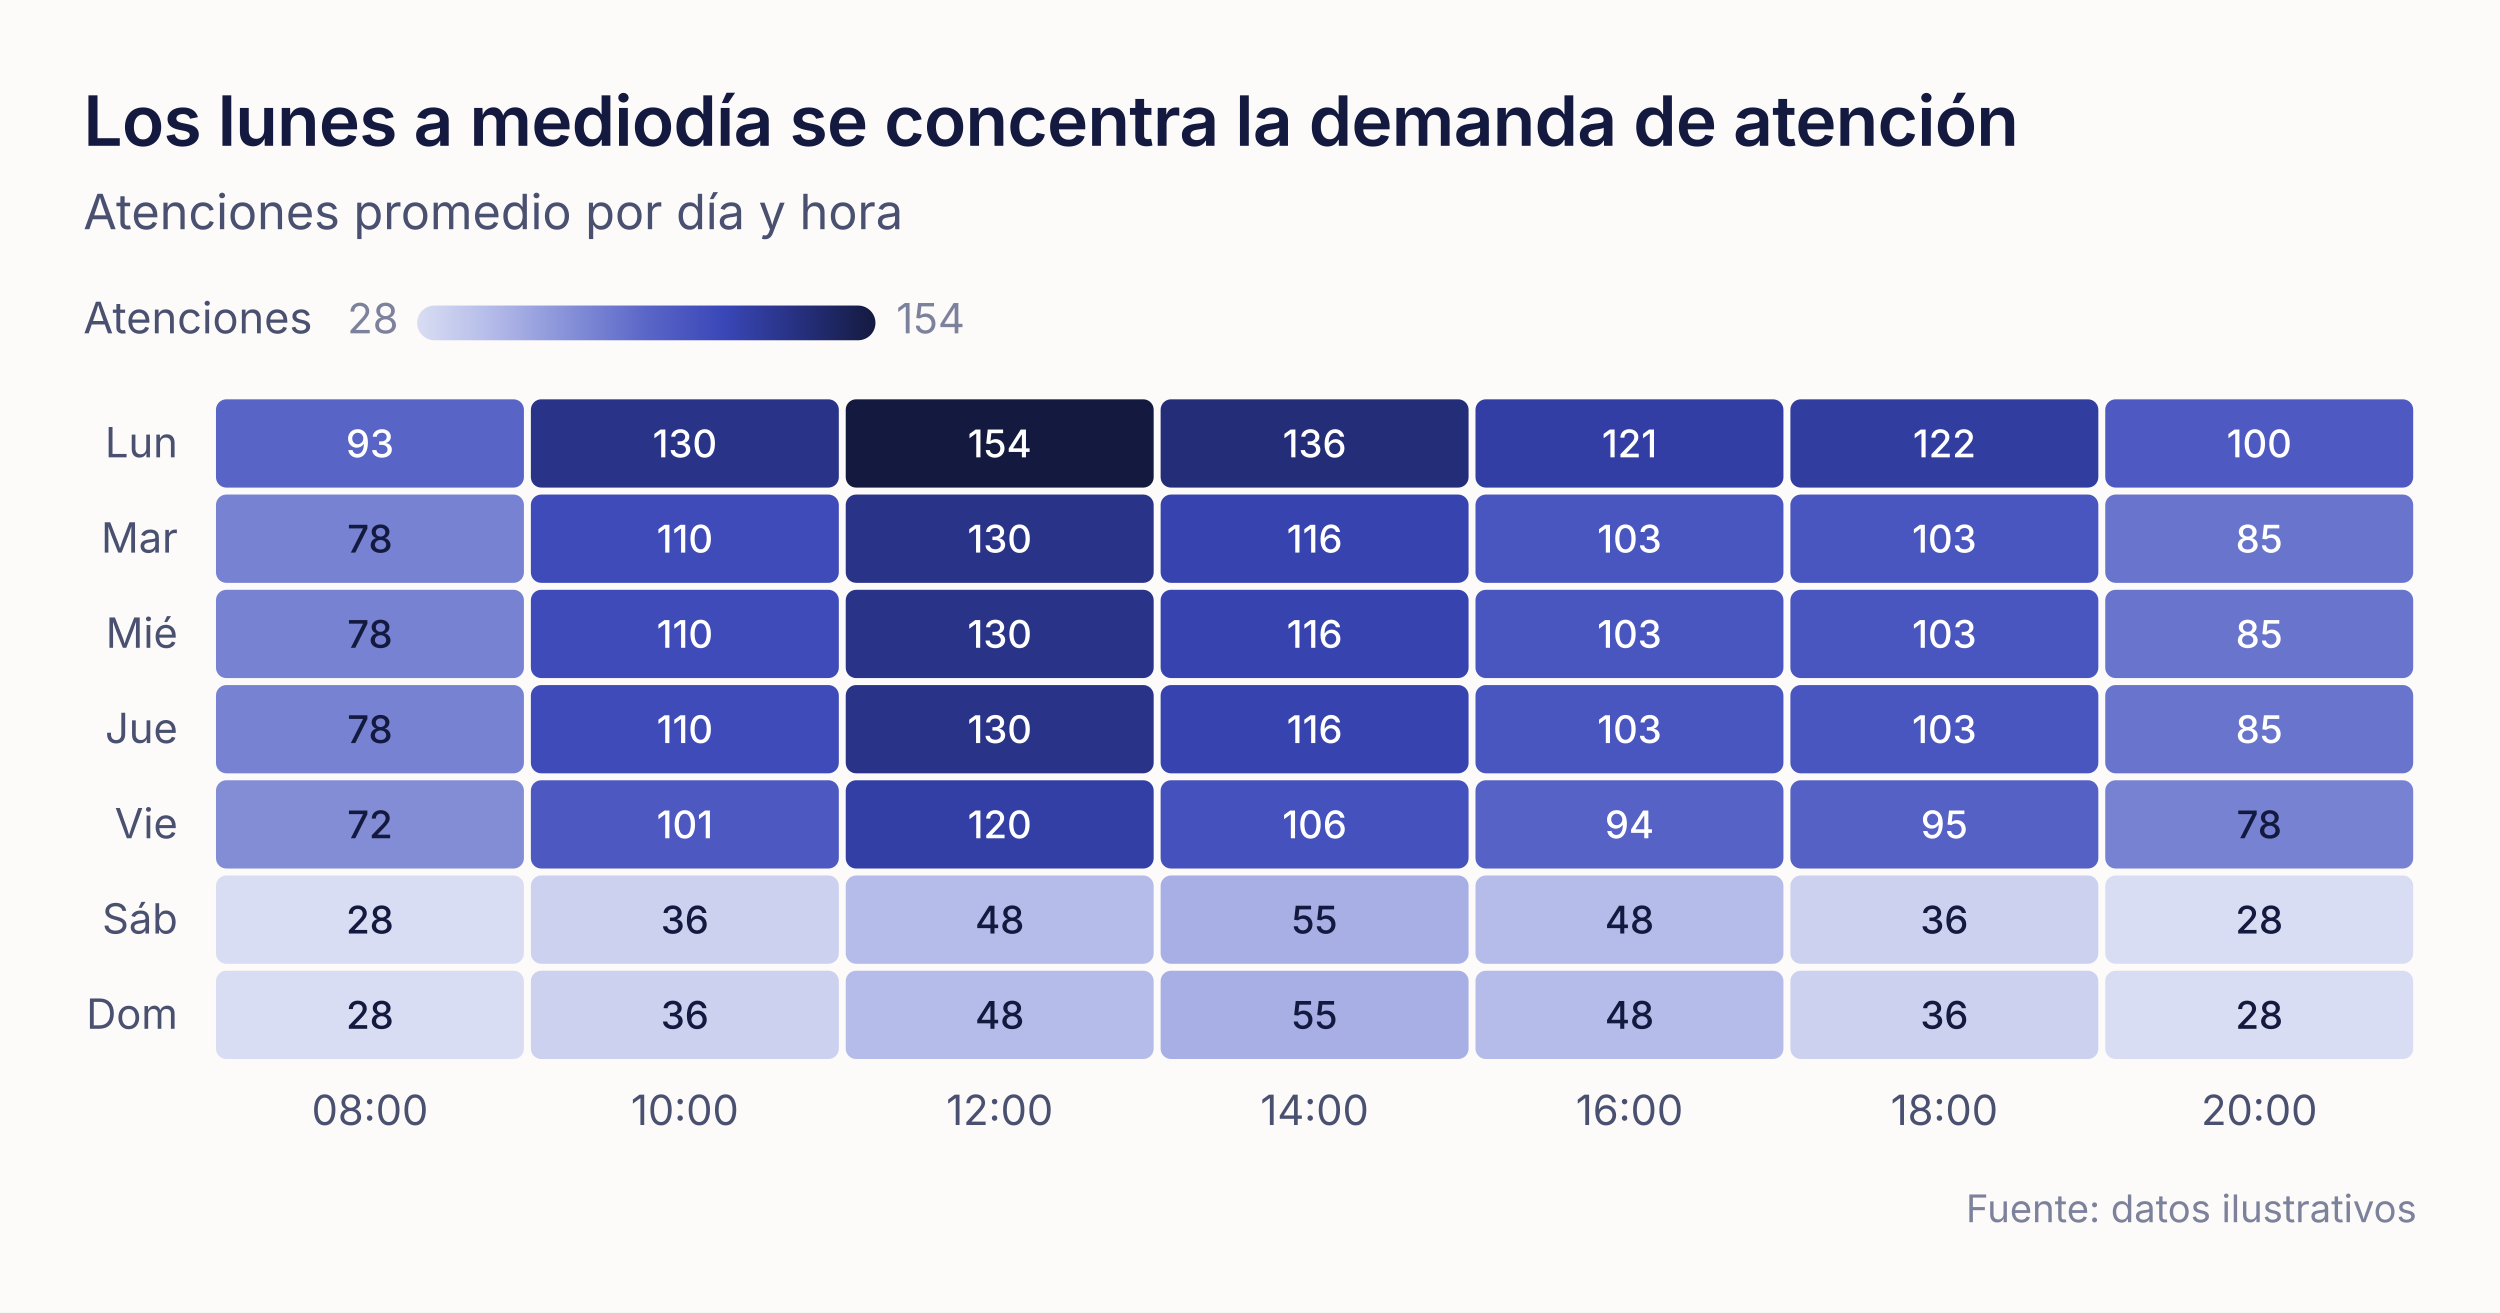
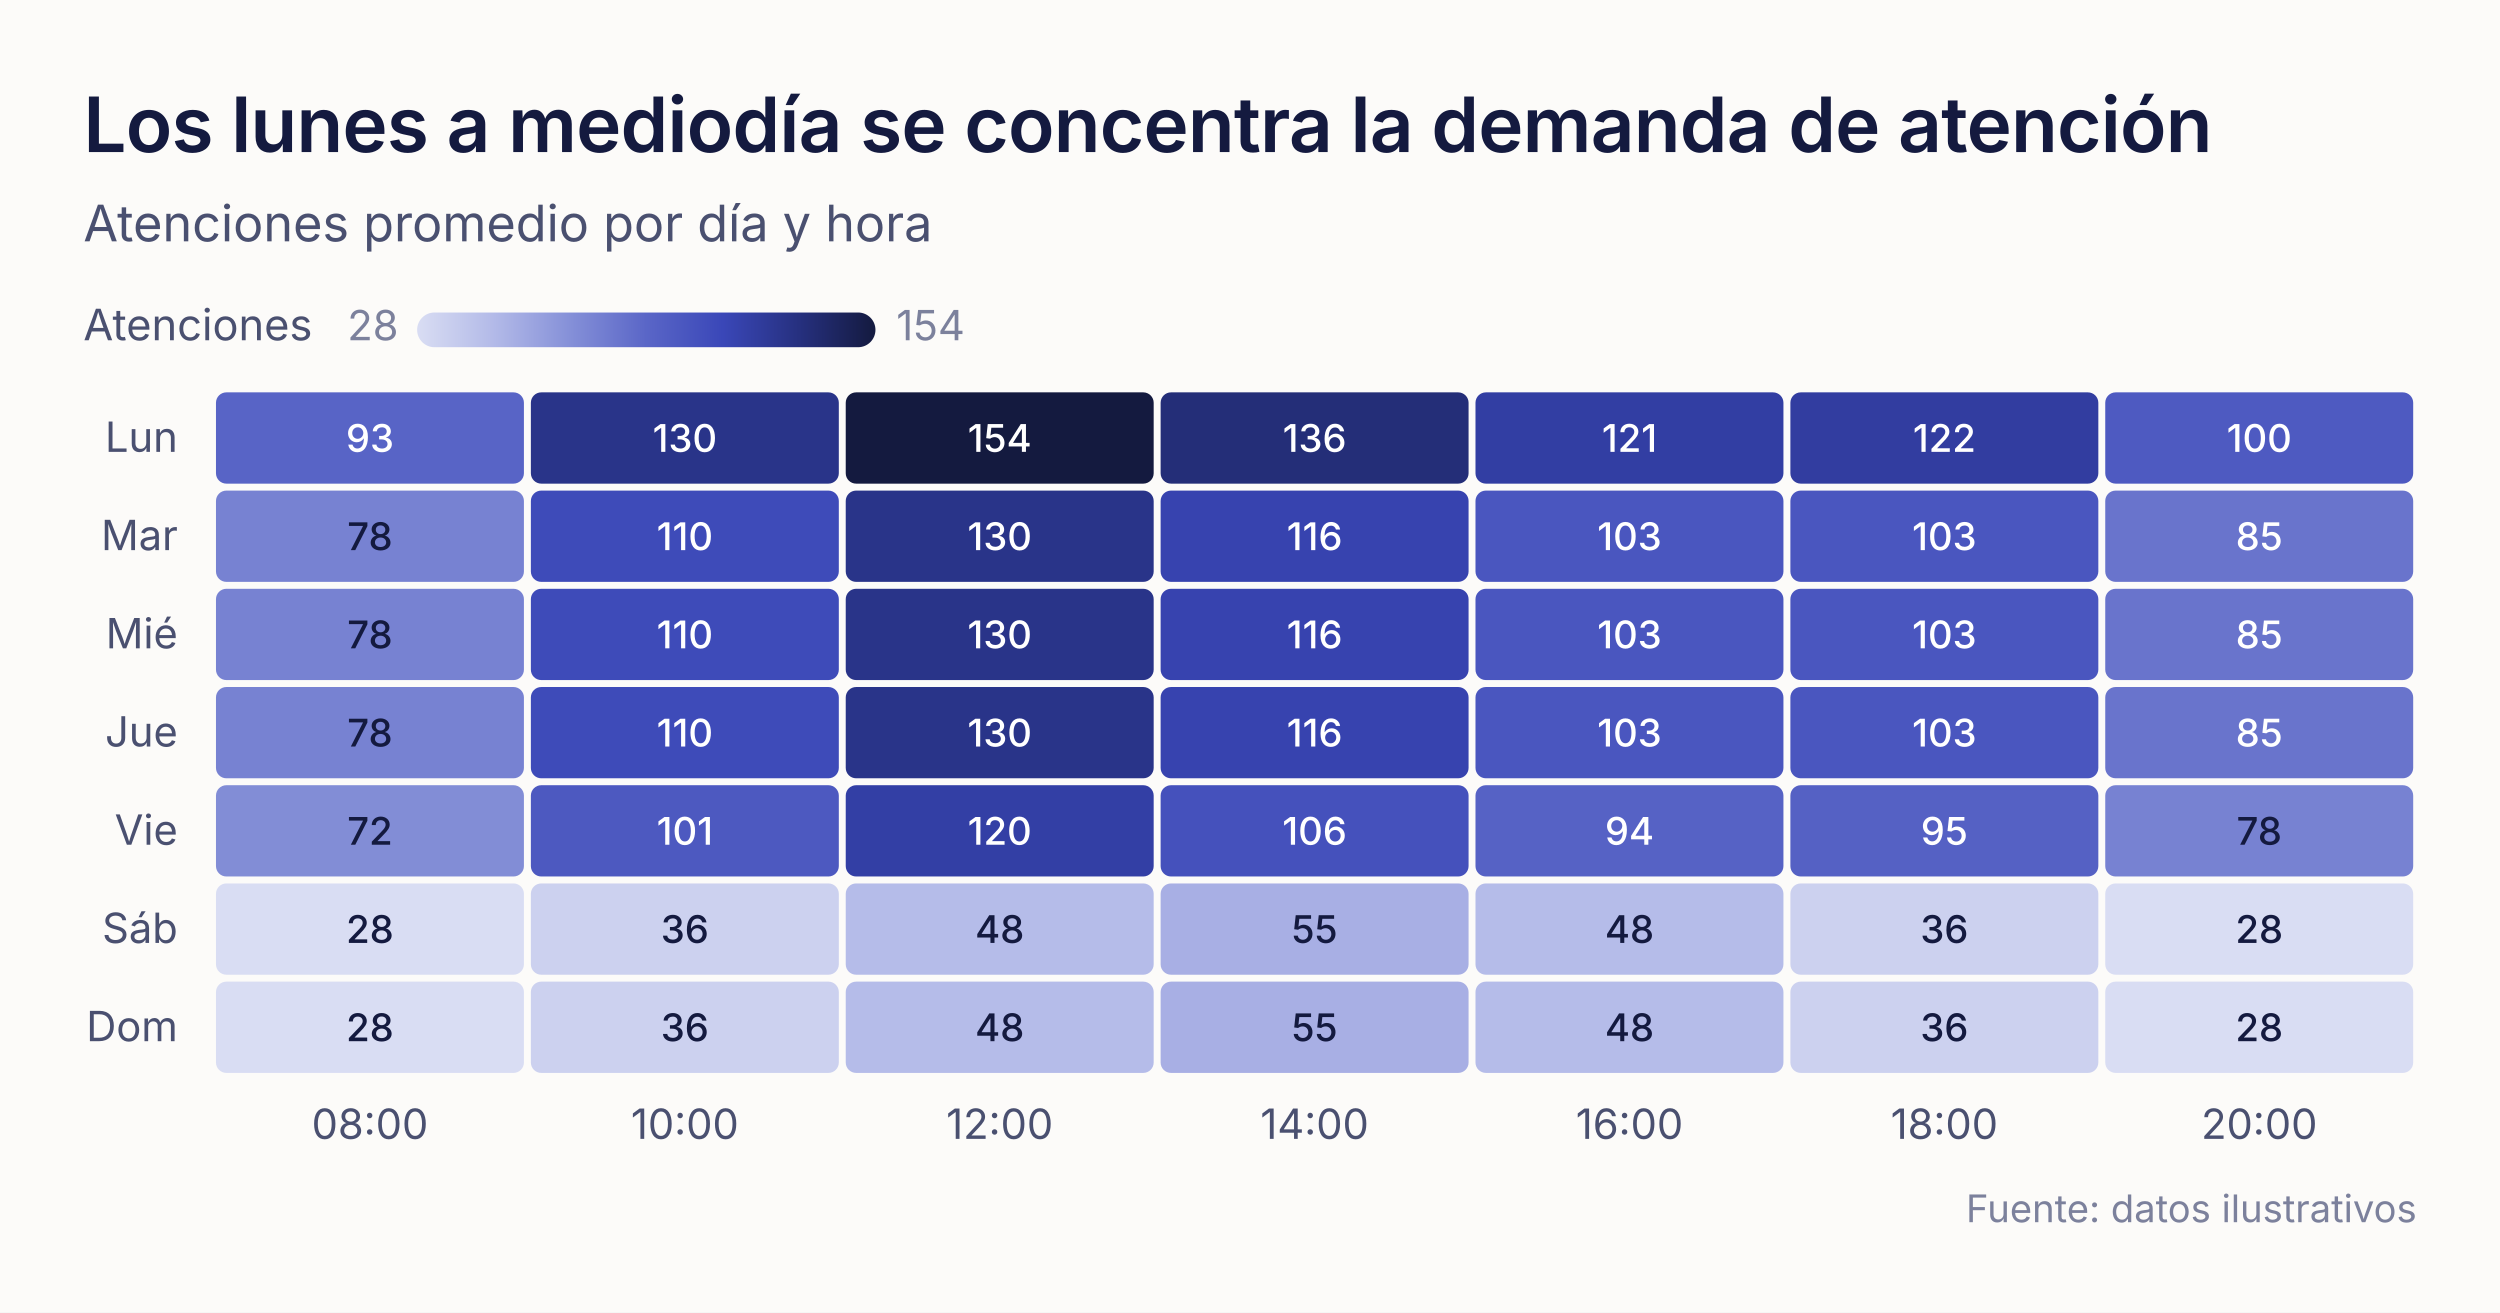
<svg xmlns="http://www.w3.org/2000/svg" viewBox="0 0 720 378" width="720" height="378" role="img" aria-labelledby="pal5dybr-t pal5dybr-d" font-family="'Mozilla Text', 'Inter', system-ui, -apple-system, 'Segoe UI', Roboto, sans-serif" class="pa-chart" data-pa-type="heatmap" data-pa-mode="light" style="max-width:100%;height:auto;font-variant-numeric:lining-nums">
  <style>.pa-m{transition:opacity .15s ease}.pa-focus .pa-m{opacity:.28}.pa-focus .pa-m.pa-on{opacity:1}</style>
  <rect width="720" height="378" fill="#FCFBF9" />
  <g class="pa-header">
-     <text x="24" y="42" fill="#141A3F" font-size="20" font-weight="600" letter-spacing="-0.01em">Los lunes a mediodía se concentra la demanda de atención</text>
-     <text x="24" y="66" fill="#4A5070" font-size="14">Atenciones promedio por día y hora</text>
+     <text x="24" y="43.8" fill="#141A3F" font-size="22" font-weight="600" letter-spacing="-0.01em">Los lunes a mediodía se concentra la demanda de atención</text>
+     <text x="24" y="69.5" fill="#4A5070" font-size="14.5">Atenciones promedio por día y hora</text>
    <g class="pa-legend">
      <defs>
        <linearGradient id="pa-ramp-iiefkp">
          <stop offset="0%" stop-color="#D9DDF3" />
          <stop offset="16.667%" stop-color="#B3BAE8" />
          <stop offset="33.333%" stop-color="#8590D8" />
          <stop offset="50%" stop-color="#5A66C7" />
          <stop offset="66.667%" stop-color="#3A47B8" />
          <stop offset="83.333%" stop-color="#26307F" />
          <stop offset="100%" stop-color="#141A3F" />
        </linearGradient>
      </defs>
-       <text x="24" y="96" fill="#4A5070" font-size="12.5">Atenciones</text>
-       <text x="100.02" y="96" fill="#7C819C" font-size="12">28</text>
-       <rect x="120.13" y="88" width="132" height="10" rx="5" fill="url(#pa-ramp-iiefkp)" />
-       <text x="258.13" y="96" fill="#7C819C" font-size="12">154</text>
+       <text x="24" y="98" fill="#4A5070" font-size="12.5">Atenciones</text>
+       <text x="100.02" y="98" fill="#7C819C" font-size="12">28</text>
+       <rect x="120.13" y="90" width="132" height="10" rx="5" fill="url(#pa-ramp-iiefkp)" />
+       <text x="258.13" y="98" fill="#7C819C" font-size="12">154</text>
    </g>
  </g>
  <g class="pa-body">
-     <text x="51.2" y="131.71" fill="#4A5070" font-size="12" text-anchor="end">Lun</text>
+     <text x="51.2" y="130.14" fill="#4A5070" font-size="12" text-anchor="end">Lun</text>
    <g class="pa-m" data-tip="Lun · 08:00 93">
-       <rect x="62.2" y="115" width="88.69" height="25.43" rx="3" fill="#5864C6" />
-       <text x="106.54" y="131.71" fill="#FFFFFF" font-size="11" text-anchor="middle" font-weight="500">93</text>
+       <rect x="62.2" y="113" width="88.69" height="26.29" rx="3" fill="#5864C6" />
+       <text x="106.54" y="130.14" fill="#FFFFFF" font-size="11" text-anchor="middle" font-weight="500">93</text>
    </g>
    <g class="pa-m" data-tip="Lun · 10:00 130">
-       <rect x="152.89" y="115" width="88.69" height="25.43" rx="3" fill="#293489" />
-       <text x="197.23" y="131.71" fill="#FFFFFF" font-size="11" text-anchor="middle" font-weight="500">130</text>
+       <rect x="152.89" y="113" width="88.69" height="26.29" rx="3" fill="#293489" />
+       <text x="197.23" y="130.14" fill="#FFFFFF" font-size="11" text-anchor="middle" font-weight="500">130</text>
    </g>
    <g class="pa-m" data-tip="Lun · 12:00 154">
-       <rect x="243.57" y="115" width="88.69" height="25.43" rx="3" fill="#141A3F" />
-       <text x="287.91" y="131.71" fill="#FFFFFF" font-size="11" text-anchor="middle" font-weight="500">154</text>
+       <rect x="243.57" y="113" width="88.69" height="26.29" rx="3" fill="#141A3F" />
+       <text x="287.91" y="130.14" fill="#FFFFFF" font-size="11" text-anchor="middle" font-weight="500">154</text>
    </g>
    <g class="pa-m" data-tip="Lun · 14:00 136">
-       <rect x="334.26" y="115" width="88.69" height="25.43" rx="3" fill="#242E78" />
-       <text x="378.6" y="131.71" fill="#FFFFFF" font-size="11" text-anchor="middle" font-weight="500">136</text>
+       <rect x="334.26" y="113" width="88.69" height="26.29" rx="3" fill="#242E78" />
+       <text x="378.6" y="130.14" fill="#FFFFFF" font-size="11" text-anchor="middle" font-weight="500">136</text>
    </g>
    <g class="pa-m" data-tip="Lun · 16:00 121">
-       <rect x="424.94" y="115" width="88.69" height="25.43" rx="3" fill="#323EA3" />
-       <text x="469.29" y="131.71" fill="#FFFFFF" font-size="11" text-anchor="middle" font-weight="500">121</text>
+       <rect x="424.94" y="113" width="88.69" height="26.29" rx="3" fill="#323EA3" />
+       <text x="469.29" y="130.14" fill="#FFFFFF" font-size="11" text-anchor="middle" font-weight="500">121</text>
    </g>
    <g class="pa-m" data-tip="Lun · 18:00 122">
-       <rect x="515.63" y="115" width="88.69" height="25.43" rx="3" fill="#323DA0" />
-       <text x="559.97" y="131.71" fill="#FFFFFF" font-size="11" text-anchor="middle" font-weight="500">122</text>
+       <rect x="515.63" y="113" width="88.69" height="26.29" rx="3" fill="#323DA0" />
+       <text x="559.97" y="130.14" fill="#FFFFFF" font-size="11" text-anchor="middle" font-weight="500">122</text>
    </g>
    <g class="pa-m" data-tip="Lun · 20:00 100">
-       <rect x="606.31" y="115" width="88.69" height="25.43" rx="3" fill="#4E5AC1" />
-       <text x="650.66" y="131.71" fill="#FFFFFF" font-size="11" text-anchor="middle" font-weight="500">100</text>
-     </g>
-     <text x="51.2" y="159.14" fill="#4A5070" font-size="12" text-anchor="end">Mar</text>
+       <rect x="606.31" y="113" width="88.69" height="26.29" rx="3" fill="#4E5AC1" />
+       <text x="650.66" y="130.14" fill="#FFFFFF" font-size="11" text-anchor="middle" font-weight="500">100</text>
+     </g>
+     <text x="51.2" y="158.43" fill="#4A5070" font-size="12" text-anchor="end">Mar</text>
    <g class="pa-m" data-tip="Mar · 08:00 78">
-       <rect x="62.2" y="142.43" width="88.69" height="25.43" rx="3" fill="#7782D2" />
-       <text x="106.54" y="159.14" fill="#141A3F" font-size="11" text-anchor="middle" font-weight="500">78</text>
+       <rect x="62.2" y="141.29" width="88.69" height="26.29" rx="3" fill="#7782D2" />
+       <text x="106.54" y="158.43" fill="#141A3F" font-size="11" text-anchor="middle" font-weight="500">78</text>
    </g>
    <g class="pa-m" data-tip="Mar · 10:00 110">
-       <rect x="152.89" y="142.43" width="88.69" height="25.43" rx="3" fill="#3E4BB9" />
-       <text x="197.23" y="159.14" fill="#FFFFFF" font-size="11" text-anchor="middle" font-weight="500">110</text>
+       <rect x="152.89" y="141.29" width="88.69" height="26.29" rx="3" fill="#3E4BB9" />
+       <text x="197.23" y="158.43" fill="#FFFFFF" font-size="11" text-anchor="middle" font-weight="500">110</text>
    </g>
    <g class="pa-m" data-tip="Mar · 12:00 130">
-       <rect x="243.57" y="142.43" width="88.69" height="25.43" rx="3" fill="#293489" />
-       <text x="287.91" y="159.14" fill="#FFFFFF" font-size="11" text-anchor="middle" font-weight="500">130</text>
+       <rect x="243.57" y="141.29" width="88.69" height="26.29" rx="3" fill="#293489" />
+       <text x="287.91" y="158.43" fill="#FFFFFF" font-size="11" text-anchor="middle" font-weight="500">130</text>
    </g>
    <g class="pa-m" data-tip="Mar · 14:00 116">
-       <rect x="334.26" y="142.43" width="88.69" height="25.43" rx="3" fill="#3743AF" />
-       <text x="378.6" y="159.14" fill="#FFFFFF" font-size="11" text-anchor="middle" font-weight="500">116</text>
+       <rect x="334.26" y="141.29" width="88.69" height="26.29" rx="3" fill="#3743AF" />
+       <text x="378.6" y="158.43" fill="#FFFFFF" font-size="11" text-anchor="middle" font-weight="500">116</text>
    </g>
    <g class="pa-m" data-tip="Mar · 16:00 103">
-       <rect x="424.94" y="142.43" width="88.69" height="25.43" rx="3" fill="#4A56BF" />
-       <text x="469.29" y="159.14" fill="#FFFFFF" font-size="11" text-anchor="middle" font-weight="500">103</text>
+       <rect x="424.94" y="141.29" width="88.69" height="26.29" rx="3" fill="#4A56BF" />
+       <text x="469.29" y="158.43" fill="#FFFFFF" font-size="11" text-anchor="middle" font-weight="500">103</text>
    </g>
    <g class="pa-m" data-tip="Mar · 18:00 103">
-       <rect x="515.63" y="142.43" width="88.69" height="25.43" rx="3" fill="#4A56BF" />
-       <text x="559.97" y="159.14" fill="#FFFFFF" font-size="11" text-anchor="middle" font-weight="500">103</text>
+       <rect x="515.63" y="141.29" width="88.69" height="26.29" rx="3" fill="#4A56BF" />
+       <text x="559.97" y="158.43" fill="#FFFFFF" font-size="11" text-anchor="middle" font-weight="500">103</text>
    </g>
    <g class="pa-m" data-tip="Mar · 20:00 85">
-       <rect x="606.31" y="142.43" width="88.69" height="25.43" rx="3" fill="#6974CC" />
-       <text x="650.66" y="159.14" fill="#FFFFFF" font-size="11" text-anchor="middle" font-weight="500">85</text>
-     </g>
-     <text x="51.2" y="186.57" fill="#4A5070" font-size="12" text-anchor="end">Mié</text>
+       <rect x="606.31" y="141.29" width="88.69" height="26.29" rx="3" fill="#6974CC" />
+       <text x="650.66" y="158.43" fill="#FFFFFF" font-size="11" text-anchor="middle" font-weight="500">85</text>
+     </g>
+     <text x="51.2" y="186.71" fill="#4A5070" font-size="12" text-anchor="end">Mié</text>
    <g class="pa-m" data-tip="Mié · 08:00 78">
-       <rect x="62.2" y="169.86" width="88.69" height="25.43" rx="3" fill="#7782D2" />
-       <text x="106.54" y="186.57" fill="#141A3F" font-size="11" text-anchor="middle" font-weight="500">78</text>
+       <rect x="62.2" y="169.57" width="88.69" height="26.29" rx="3" fill="#7782D2" />
+       <text x="106.54" y="186.71" fill="#141A3F" font-size="11" text-anchor="middle" font-weight="500">78</text>
    </g>
    <g class="pa-m" data-tip="Mié · 10:00 110">
-       <rect x="152.89" y="169.86" width="88.69" height="25.43" rx="3" fill="#3E4BB9" />
-       <text x="197.23" y="186.57" fill="#FFFFFF" font-size="11" text-anchor="middle" font-weight="500">110</text>
+       <rect x="152.89" y="169.57" width="88.69" height="26.29" rx="3" fill="#3E4BB9" />
+       <text x="197.23" y="186.71" fill="#FFFFFF" font-size="11" text-anchor="middle" font-weight="500">110</text>
    </g>
    <g class="pa-m" data-tip="Mié · 12:00 130">
-       <rect x="243.57" y="169.86" width="88.69" height="25.43" rx="3" fill="#293489" />
-       <text x="287.91" y="186.57" fill="#FFFFFF" font-size="11" text-anchor="middle" font-weight="500">130</text>
+       <rect x="243.57" y="169.57" width="88.69" height="26.29" rx="3" fill="#293489" />
+       <text x="287.91" y="186.71" fill="#FFFFFF" font-size="11" text-anchor="middle" font-weight="500">130</text>
    </g>
    <g class="pa-m" data-tip="Mié · 14:00 116">
-       <rect x="334.26" y="169.86" width="88.69" height="25.43" rx="3" fill="#3743AF" />
-       <text x="378.6" y="186.57" fill="#FFFFFF" font-size="11" text-anchor="middle" font-weight="500">116</text>
+       <rect x="334.26" y="169.57" width="88.69" height="26.29" rx="3" fill="#3743AF" />
+       <text x="378.6" y="186.71" fill="#FFFFFF" font-size="11" text-anchor="middle" font-weight="500">116</text>
    </g>
    <g class="pa-m" data-tip="Mié · 16:00 103">
-       <rect x="424.94" y="169.86" width="88.69" height="25.43" rx="3" fill="#4A56BF" />
-       <text x="469.29" y="186.57" fill="#FFFFFF" font-size="11" text-anchor="middle" font-weight="500">103</text>
+       <rect x="424.94" y="169.57" width="88.69" height="26.29" rx="3" fill="#4A56BF" />
+       <text x="469.29" y="186.71" fill="#FFFFFF" font-size="11" text-anchor="middle" font-weight="500">103</text>
    </g>
    <g class="pa-m" data-tip="Mié · 18:00 103">
-       <rect x="515.63" y="169.86" width="88.69" height="25.43" rx="3" fill="#4A56BF" />
-       <text x="559.97" y="186.57" fill="#FFFFFF" font-size="11" text-anchor="middle" font-weight="500">103</text>
+       <rect x="515.63" y="169.57" width="88.69" height="26.29" rx="3" fill="#4A56BF" />
+       <text x="559.97" y="186.71" fill="#FFFFFF" font-size="11" text-anchor="middle" font-weight="500">103</text>
    </g>
    <g class="pa-m" data-tip="Mié · 20:00 85">
-       <rect x="606.31" y="169.86" width="88.69" height="25.43" rx="3" fill="#6974CC" />
-       <text x="650.66" y="186.57" fill="#FFFFFF" font-size="11" text-anchor="middle" font-weight="500">85</text>
-     </g>
-     <text x="51.2" y="214" fill="#4A5070" font-size="12" text-anchor="end">Jue</text>
+       <rect x="606.31" y="169.57" width="88.69" height="26.29" rx="3" fill="#6974CC" />
+       <text x="650.66" y="186.71" fill="#FFFFFF" font-size="11" text-anchor="middle" font-weight="500">85</text>
+     </g>
+     <text x="51.2" y="215" fill="#4A5070" font-size="12" text-anchor="end">Jue</text>
    <g class="pa-m" data-tip="Jue · 08:00 78">
-       <rect x="62.2" y="197.29" width="88.69" height="25.43" rx="3" fill="#7782D2" />
-       <text x="106.54" y="214" fill="#141A3F" font-size="11" text-anchor="middle" font-weight="500">78</text>
+       <rect x="62.2" y="197.86" width="88.69" height="26.29" rx="3" fill="#7782D2" />
+       <text x="106.54" y="215" fill="#141A3F" font-size="11" text-anchor="middle" font-weight="500">78</text>
    </g>
    <g class="pa-m" data-tip="Jue · 10:00 110">
-       <rect x="152.89" y="197.29" width="88.69" height="25.43" rx="3" fill="#3E4BB9" />
-       <text x="197.23" y="214" fill="#FFFFFF" font-size="11" text-anchor="middle" font-weight="500">110</text>
+       <rect x="152.89" y="197.86" width="88.69" height="26.29" rx="3" fill="#3E4BB9" />
+       <text x="197.23" y="215" fill="#FFFFFF" font-size="11" text-anchor="middle" font-weight="500">110</text>
    </g>
    <g class="pa-m" data-tip="Jue · 12:00 130">
-       <rect x="243.57" y="197.29" width="88.69" height="25.43" rx="3" fill="#293489" />
-       <text x="287.91" y="214" fill="#FFFFFF" font-size="11" text-anchor="middle" font-weight="500">130</text>
+       <rect x="243.57" y="197.86" width="88.69" height="26.29" rx="3" fill="#293489" />
+       <text x="287.91" y="215" fill="#FFFFFF" font-size="11" text-anchor="middle" font-weight="500">130</text>
    </g>
    <g class="pa-m" data-tip="Jue · 14:00 116">
-       <rect x="334.26" y="197.29" width="88.69" height="25.43" rx="3" fill="#3743AF" />
-       <text x="378.6" y="214" fill="#FFFFFF" font-size="11" text-anchor="middle" font-weight="500">116</text>
+       <rect x="334.26" y="197.86" width="88.69" height="26.29" rx="3" fill="#3743AF" />
+       <text x="378.6" y="215" fill="#FFFFFF" font-size="11" text-anchor="middle" font-weight="500">116</text>
    </g>
    <g class="pa-m" data-tip="Jue · 16:00 103">
-       <rect x="424.94" y="197.29" width="88.69" height="25.43" rx="3" fill="#4A56BF" />
-       <text x="469.29" y="214" fill="#FFFFFF" font-size="11" text-anchor="middle" font-weight="500">103</text>
+       <rect x="424.94" y="197.86" width="88.69" height="26.29" rx="3" fill="#4A56BF" />
+       <text x="469.29" y="215" fill="#FFFFFF" font-size="11" text-anchor="middle" font-weight="500">103</text>
    </g>
    <g class="pa-m" data-tip="Jue · 18:00 103">
-       <rect x="515.63" y="197.29" width="88.69" height="25.43" rx="3" fill="#4A56BF" />
-       <text x="559.97" y="214" fill="#FFFFFF" font-size="11" text-anchor="middle" font-weight="500">103</text>
+       <rect x="515.63" y="197.86" width="88.69" height="26.29" rx="3" fill="#4A56BF" />
+       <text x="559.97" y="215" fill="#FFFFFF" font-size="11" text-anchor="middle" font-weight="500">103</text>
    </g>
    <g class="pa-m" data-tip="Jue · 20:00 85">
-       <rect x="606.31" y="197.29" width="88.69" height="25.43" rx="3" fill="#6974CC" />
-       <text x="650.66" y="214" fill="#FFFFFF" font-size="11" text-anchor="middle" font-weight="500">85</text>
-     </g>
-     <text x="51.2" y="241.43" fill="#4A5070" font-size="12" text-anchor="end">Vie</text>
+       <rect x="606.31" y="197.86" width="88.69" height="26.29" rx="3" fill="#6974CC" />
+       <text x="650.66" y="215" fill="#FFFFFF" font-size="11" text-anchor="middle" font-weight="500">85</text>
+     </g>
+     <text x="51.2" y="243.29" fill="#4A5070" font-size="12" text-anchor="end">Vie</text>
    <g class="pa-m" data-tip="Vie · 08:00 72">
-       <rect x="62.2" y="224.71" width="88.69" height="25.43" rx="3" fill="#828DD6" />
-       <text x="106.54" y="241.43" fill="#141A3F" font-size="11" text-anchor="middle" font-weight="500">72</text>
+       <rect x="62.2" y="226.14" width="88.69" height="26.29" rx="3" fill="#828DD6" />
+       <text x="106.54" y="243.29" fill="#141A3F" font-size="11" text-anchor="middle" font-weight="500">72</text>
    </g>
    <g class="pa-m" data-tip="Vie · 10:00 101">
-       <rect x="152.89" y="224.71" width="88.69" height="25.43" rx="3" fill="#4D59C0" />
-       <text x="197.23" y="241.43" fill="#FFFFFF" font-size="11" text-anchor="middle" font-weight="500">101</text>
+       <rect x="152.89" y="226.14" width="88.69" height="26.29" rx="3" fill="#4D59C0" />
+       <text x="197.23" y="243.29" fill="#FFFFFF" font-size="11" text-anchor="middle" font-weight="500">101</text>
    </g>
    <g class="pa-m" data-tip="Vie · 12:00 120">
-       <rect x="243.57" y="224.71" width="88.69" height="25.43" rx="3" fill="#333FA5" />
-       <text x="287.91" y="241.43" fill="#FFFFFF" font-size="11" text-anchor="middle" font-weight="500">120</text>
+       <rect x="243.57" y="226.14" width="88.69" height="26.29" rx="3" fill="#333FA5" />
+       <text x="287.91" y="243.29" fill="#FFFFFF" font-size="11" text-anchor="middle" font-weight="500">120</text>
    </g>
    <g class="pa-m" data-tip="Vie · 14:00 106">
-       <rect x="334.26" y="224.71" width="88.69" height="25.43" rx="3" fill="#4551BC" />
-       <text x="378.6" y="241.43" fill="#FFFFFF" font-size="11" text-anchor="middle" font-weight="500">106</text>
+       <rect x="334.26" y="226.14" width="88.69" height="26.29" rx="3" fill="#4551BC" />
+       <text x="378.6" y="243.29" fill="#FFFFFF" font-size="11" text-anchor="middle" font-weight="500">106</text>
    </g>
    <g class="pa-m" data-tip="Vie · 16:00 94">
-       <rect x="424.94" y="224.71" width="88.69" height="25.43" rx="3" fill="#5662C5" />
-       <text x="469.29" y="241.43" fill="#FFFFFF" font-size="11" text-anchor="middle" font-weight="500">94</text>
+       <rect x="424.94" y="226.14" width="88.69" height="26.29" rx="3" fill="#5662C5" />
+       <text x="469.29" y="243.29" fill="#FFFFFF" font-size="11" text-anchor="middle" font-weight="500">94</text>
    </g>
    <g class="pa-m" data-tip="Vie · 18:00 95">
-       <rect x="515.63" y="224.71" width="88.69" height="25.43" rx="3" fill="#5561C4" />
-       <text x="559.97" y="241.43" fill="#FFFFFF" font-size="11" text-anchor="middle" font-weight="500">95</text>
+       <rect x="515.63" y="226.14" width="88.69" height="26.29" rx="3" fill="#5561C4" />
+       <text x="559.97" y="243.29" fill="#FFFFFF" font-size="11" text-anchor="middle" font-weight="500">95</text>
    </g>
    <g class="pa-m" data-tip="Vie · 20:00 78">
-       <rect x="606.31" y="224.71" width="88.69" height="25.43" rx="3" fill="#7782D2" />
-       <text x="650.66" y="241.43" fill="#141A3F" font-size="11" text-anchor="middle" font-weight="500">78</text>
-     </g>
-     <text x="51.2" y="268.86" fill="#4A5070" font-size="12" text-anchor="end">Sáb</text>
+       <rect x="606.31" y="226.14" width="88.69" height="26.29" rx="3" fill="#7782D2" />
+       <text x="650.66" y="243.29" fill="#141A3F" font-size="11" text-anchor="middle" font-weight="500">78</text>
+     </g>
+     <text x="51.2" y="271.57" fill="#4A5070" font-size="12" text-anchor="end">Sáb</text>
    <g class="pa-m" data-tip="Sáb · 08:00 28">
-       <rect x="62.2" y="252.14" width="88.69" height="25.43" rx="3" fill="#D9DDF3" />
-       <text x="106.54" y="268.86" fill="#141A3F" font-size="11" text-anchor="middle" font-weight="500">28</text>
+       <rect x="62.2" y="254.43" width="88.69" height="26.29" rx="3" fill="#D9DDF3" />
+       <text x="106.54" y="271.57" fill="#141A3F" font-size="11" text-anchor="middle" font-weight="500">28</text>
    </g>
    <g class="pa-m" data-tip="Sáb · 10:00 36">
-       <rect x="152.89" y="252.14" width="88.69" height="25.43" rx="3" fill="#CCD1EF" />
-       <text x="197.23" y="268.86" fill="#141A3F" font-size="11" text-anchor="middle" font-weight="500">36</text>
+       <rect x="152.89" y="254.43" width="88.69" height="26.29" rx="3" fill="#CCD1EF" />
+       <text x="197.23" y="271.57" fill="#141A3F" font-size="11" text-anchor="middle" font-weight="500">36</text>
    </g>
    <g class="pa-m" data-tip="Sáb · 12:00 48">
-       <rect x="243.57" y="252.14" width="88.69" height="25.43" rx="3" fill="#B5BCE9" />
-       <text x="287.91" y="268.86" fill="#141A3F" font-size="11" text-anchor="middle" font-weight="500">48</text>
+       <rect x="243.57" y="254.43" width="88.69" height="26.29" rx="3" fill="#B5BCE9" />
+       <text x="287.91" y="271.57" fill="#141A3F" font-size="11" text-anchor="middle" font-weight="500">48</text>
    </g>
    <g class="pa-m" data-tip="Sáb · 14:00 55">
-       <rect x="334.26" y="252.14" width="88.69" height="25.43" rx="3" fill="#A8AFE4" />
-       <text x="378.6" y="268.86" fill="#141A3F" font-size="11" text-anchor="middle" font-weight="500">55</text>
+       <rect x="334.26" y="254.43" width="88.69" height="26.29" rx="3" fill="#A8AFE4" />
+       <text x="378.6" y="271.57" fill="#141A3F" font-size="11" text-anchor="middle" font-weight="500">55</text>
    </g>
    <g class="pa-m" data-tip="Sáb · 16:00 48">
-       <rect x="424.94" y="252.14" width="88.69" height="25.43" rx="3" fill="#B5BCE9" />
-       <text x="469.29" y="268.86" fill="#141A3F" font-size="11" text-anchor="middle" font-weight="500">48</text>
+       <rect x="424.94" y="254.43" width="88.69" height="26.29" rx="3" fill="#B5BCE9" />
+       <text x="469.29" y="271.57" fill="#141A3F" font-size="11" text-anchor="middle" font-weight="500">48</text>
    </g>
    <g class="pa-m" data-tip="Sáb · 18:00 36">
-       <rect x="515.63" y="252.14" width="88.69" height="25.43" rx="3" fill="#CCD1EF" />
-       <text x="559.97" y="268.86" fill="#141A3F" font-size="11" text-anchor="middle" font-weight="500">36</text>
+       <rect x="515.63" y="254.43" width="88.69" height="26.29" rx="3" fill="#CCD1EF" />
+       <text x="559.97" y="271.57" fill="#141A3F" font-size="11" text-anchor="middle" font-weight="500">36</text>
    </g>
    <g class="pa-m" data-tip="Sáb · 20:00 28">
-       <rect x="606.31" y="252.14" width="88.69" height="25.43" rx="3" fill="#D9DDF3" />
-       <text x="650.66" y="268.86" fill="#141A3F" font-size="11" text-anchor="middle" font-weight="500">28</text>
-     </g>
-     <text x="51.2" y="296.29" fill="#4A5070" font-size="12" text-anchor="end">Dom</text>
+       <rect x="606.31" y="254.43" width="88.69" height="26.29" rx="3" fill="#D9DDF3" />
+       <text x="650.66" y="271.57" fill="#141A3F" font-size="11" text-anchor="middle" font-weight="500">28</text>
+     </g>
+     <text x="51.2" y="299.86" fill="#4A5070" font-size="12" text-anchor="end">Dom</text>
    <g class="pa-m" data-tip="Dom · 08:00 28">
-       <rect x="62.2" y="279.57" width="88.69" height="25.43" rx="3" fill="#D9DDF3" />
-       <text x="106.54" y="296.29" fill="#141A3F" font-size="11" text-anchor="middle" font-weight="500">28</text>
+       <rect x="62.2" y="282.71" width="88.69" height="26.29" rx="3" fill="#D9DDF3" />
+       <text x="106.54" y="299.86" fill="#141A3F" font-size="11" text-anchor="middle" font-weight="500">28</text>
    </g>
    <g class="pa-m" data-tip="Dom · 10:00 36">
-       <rect x="152.89" y="279.57" width="88.69" height="25.43" rx="3" fill="#CCD1EF" />
-       <text x="197.23" y="296.29" fill="#141A3F" font-size="11" text-anchor="middle" font-weight="500">36</text>
+       <rect x="152.89" y="282.71" width="88.69" height="26.29" rx="3" fill="#CCD1EF" />
+       <text x="197.23" y="299.86" fill="#141A3F" font-size="11" text-anchor="middle" font-weight="500">36</text>
    </g>
    <g class="pa-m" data-tip="Dom · 12:00 48">
-       <rect x="243.57" y="279.57" width="88.69" height="25.43" rx="3" fill="#B5BCE9" />
-       <text x="287.91" y="296.29" fill="#141A3F" font-size="11" text-anchor="middle" font-weight="500">48</text>
+       <rect x="243.57" y="282.71" width="88.69" height="26.29" rx="3" fill="#B5BCE9" />
+       <text x="287.91" y="299.86" fill="#141A3F" font-size="11" text-anchor="middle" font-weight="500">48</text>
    </g>
    <g class="pa-m" data-tip="Dom · 14:00 55">
-       <rect x="334.26" y="279.57" width="88.69" height="25.43" rx="3" fill="#A8AFE4" />
-       <text x="378.6" y="296.29" fill="#141A3F" font-size="11" text-anchor="middle" font-weight="500">55</text>
+       <rect x="334.26" y="282.71" width="88.69" height="26.29" rx="3" fill="#A8AFE4" />
+       <text x="378.6" y="299.86" fill="#141A3F" font-size="11" text-anchor="middle" font-weight="500">55</text>
    </g>
    <g class="pa-m" data-tip="Dom · 16:00 48">
-       <rect x="424.94" y="279.57" width="88.69" height="25.43" rx="3" fill="#B5BCE9" />
-       <text x="469.29" y="296.29" fill="#141A3F" font-size="11" text-anchor="middle" font-weight="500">48</text>
+       <rect x="424.94" y="282.71" width="88.69" height="26.29" rx="3" fill="#B5BCE9" />
+       <text x="469.29" y="299.86" fill="#141A3F" font-size="11" text-anchor="middle" font-weight="500">48</text>
    </g>
    <g class="pa-m" data-tip="Dom · 18:00 36">
-       <rect x="515.63" y="279.57" width="88.69" height="25.43" rx="3" fill="#CCD1EF" />
-       <text x="559.97" y="296.29" fill="#141A3F" font-size="11" text-anchor="middle" font-weight="500">36</text>
+       <rect x="515.63" y="282.71" width="88.69" height="26.29" rx="3" fill="#CCD1EF" />
+       <text x="559.97" y="299.86" fill="#141A3F" font-size="11" text-anchor="middle" font-weight="500">36</text>
    </g>
    <g class="pa-m" data-tip="Dom · 20:00 28">
-       <rect x="606.31" y="279.57" width="88.69" height="25.43" rx="3" fill="#D9DDF3" />
-       <text x="650.66" y="296.29" fill="#141A3F" font-size="11" text-anchor="middle" font-weight="500">28</text>
+       <rect x="606.31" y="282.71" width="88.69" height="26.29" rx="3" fill="#D9DDF3" />
+       <text x="650.66" y="299.86" fill="#141A3F" font-size="11" text-anchor="middle" font-weight="500">28</text>
    </g>
    <g>
-       <text x="106.54" y="324" fill="#4A5070" font-size="12" text-anchor="middle">08:00</text>
-       <text x="197.23" y="324" fill="#4A5070" font-size="12" text-anchor="middle">10:00</text>
-       <text x="287.91" y="324" fill="#4A5070" font-size="12" text-anchor="middle">12:00</text>
-       <text x="378.6" y="324" fill="#4A5070" font-size="12" text-anchor="middle">14:00</text>
-       <text x="469.29" y="324" fill="#4A5070" font-size="12" text-anchor="middle">16:00</text>
-       <text x="559.97" y="324" fill="#4A5070" font-size="12" text-anchor="middle">18:00</text>
-       <text x="650.66" y="324" fill="#4A5070" font-size="12" text-anchor="middle">20:00</text>
+       <text x="106.54" y="328" fill="#4A5070" font-size="12" text-anchor="middle">08:00</text>
+       <text x="197.23" y="328" fill="#4A5070" font-size="12" text-anchor="middle">10:00</text>
+       <text x="287.91" y="328" fill="#4A5070" font-size="12" text-anchor="middle">12:00</text>
+       <text x="378.6" y="328" fill="#4A5070" font-size="12" text-anchor="middle">14:00</text>
+       <text x="469.29" y="328" fill="#4A5070" font-size="12" text-anchor="middle">16:00</text>
+       <text x="559.97" y="328" fill="#4A5070" font-size="12" text-anchor="middle">18:00</text>
+       <text x="650.66" y="328" fill="#4A5070" font-size="12" text-anchor="middle">20:00</text>
    </g>
  </g>
  <text x="696" y="352" fill="#7C819C" font-size="11" text-anchor="end">Fuente: datos ilustrativos</text>
</svg>
